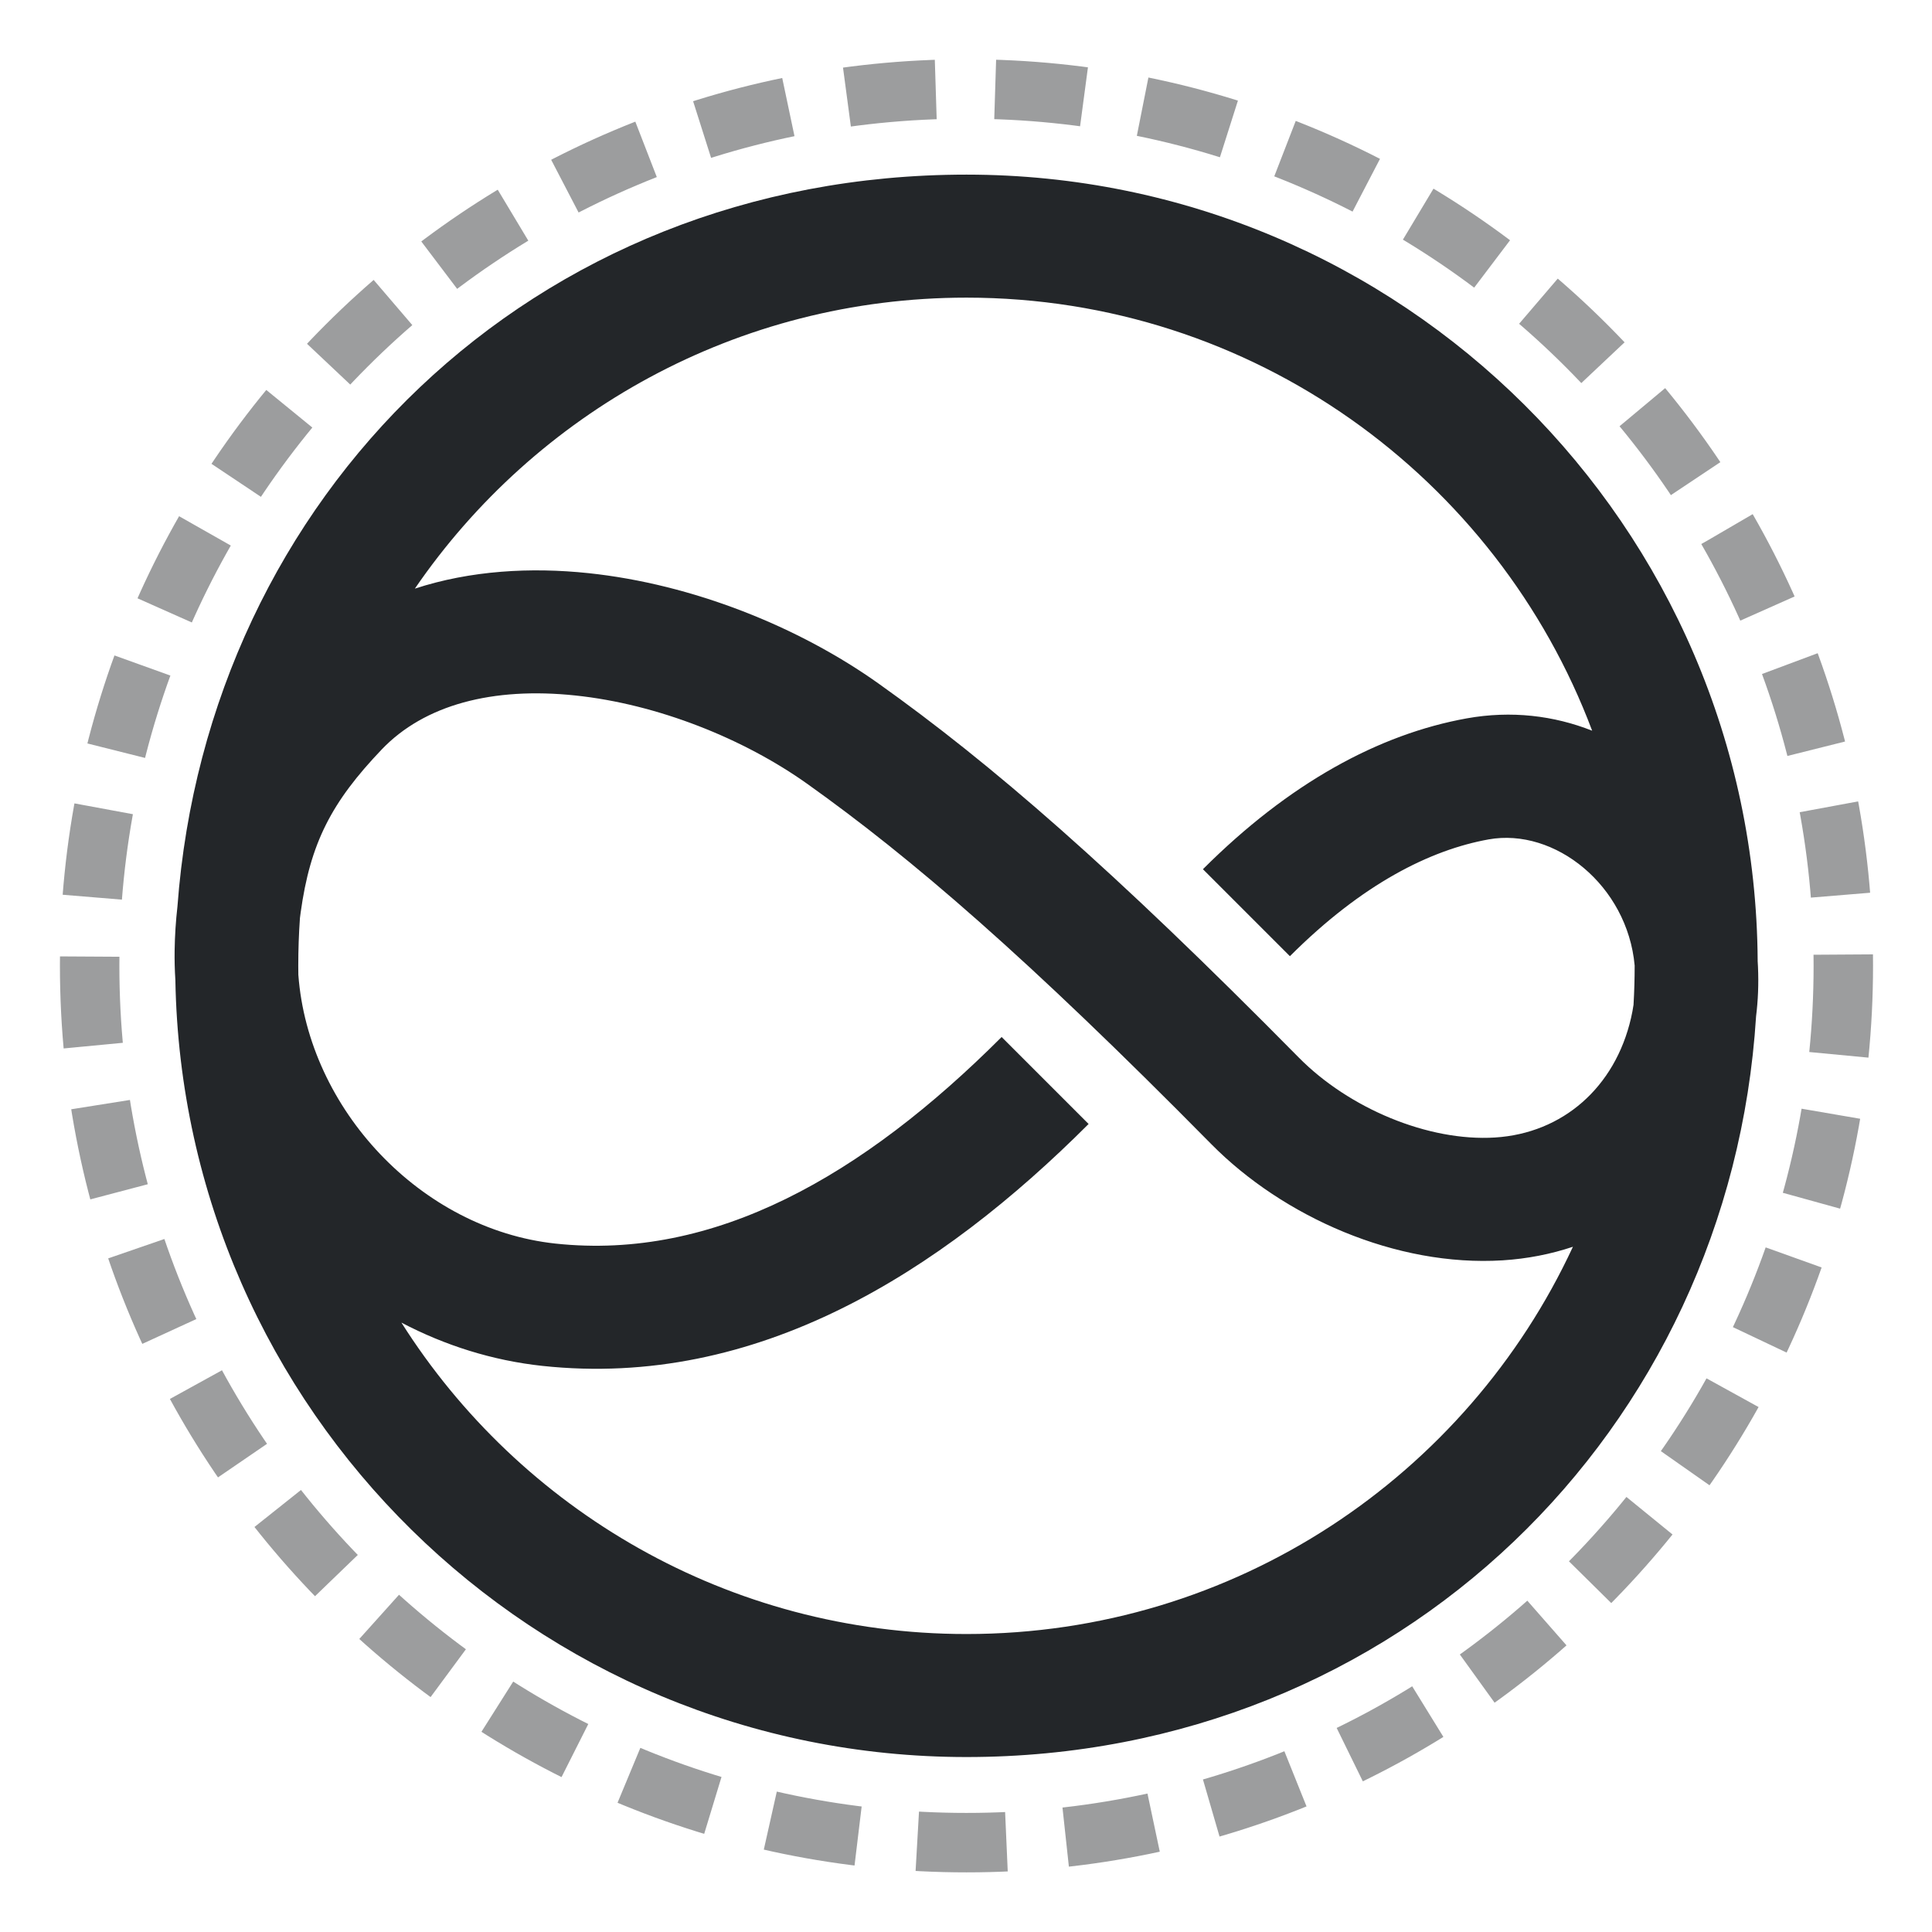
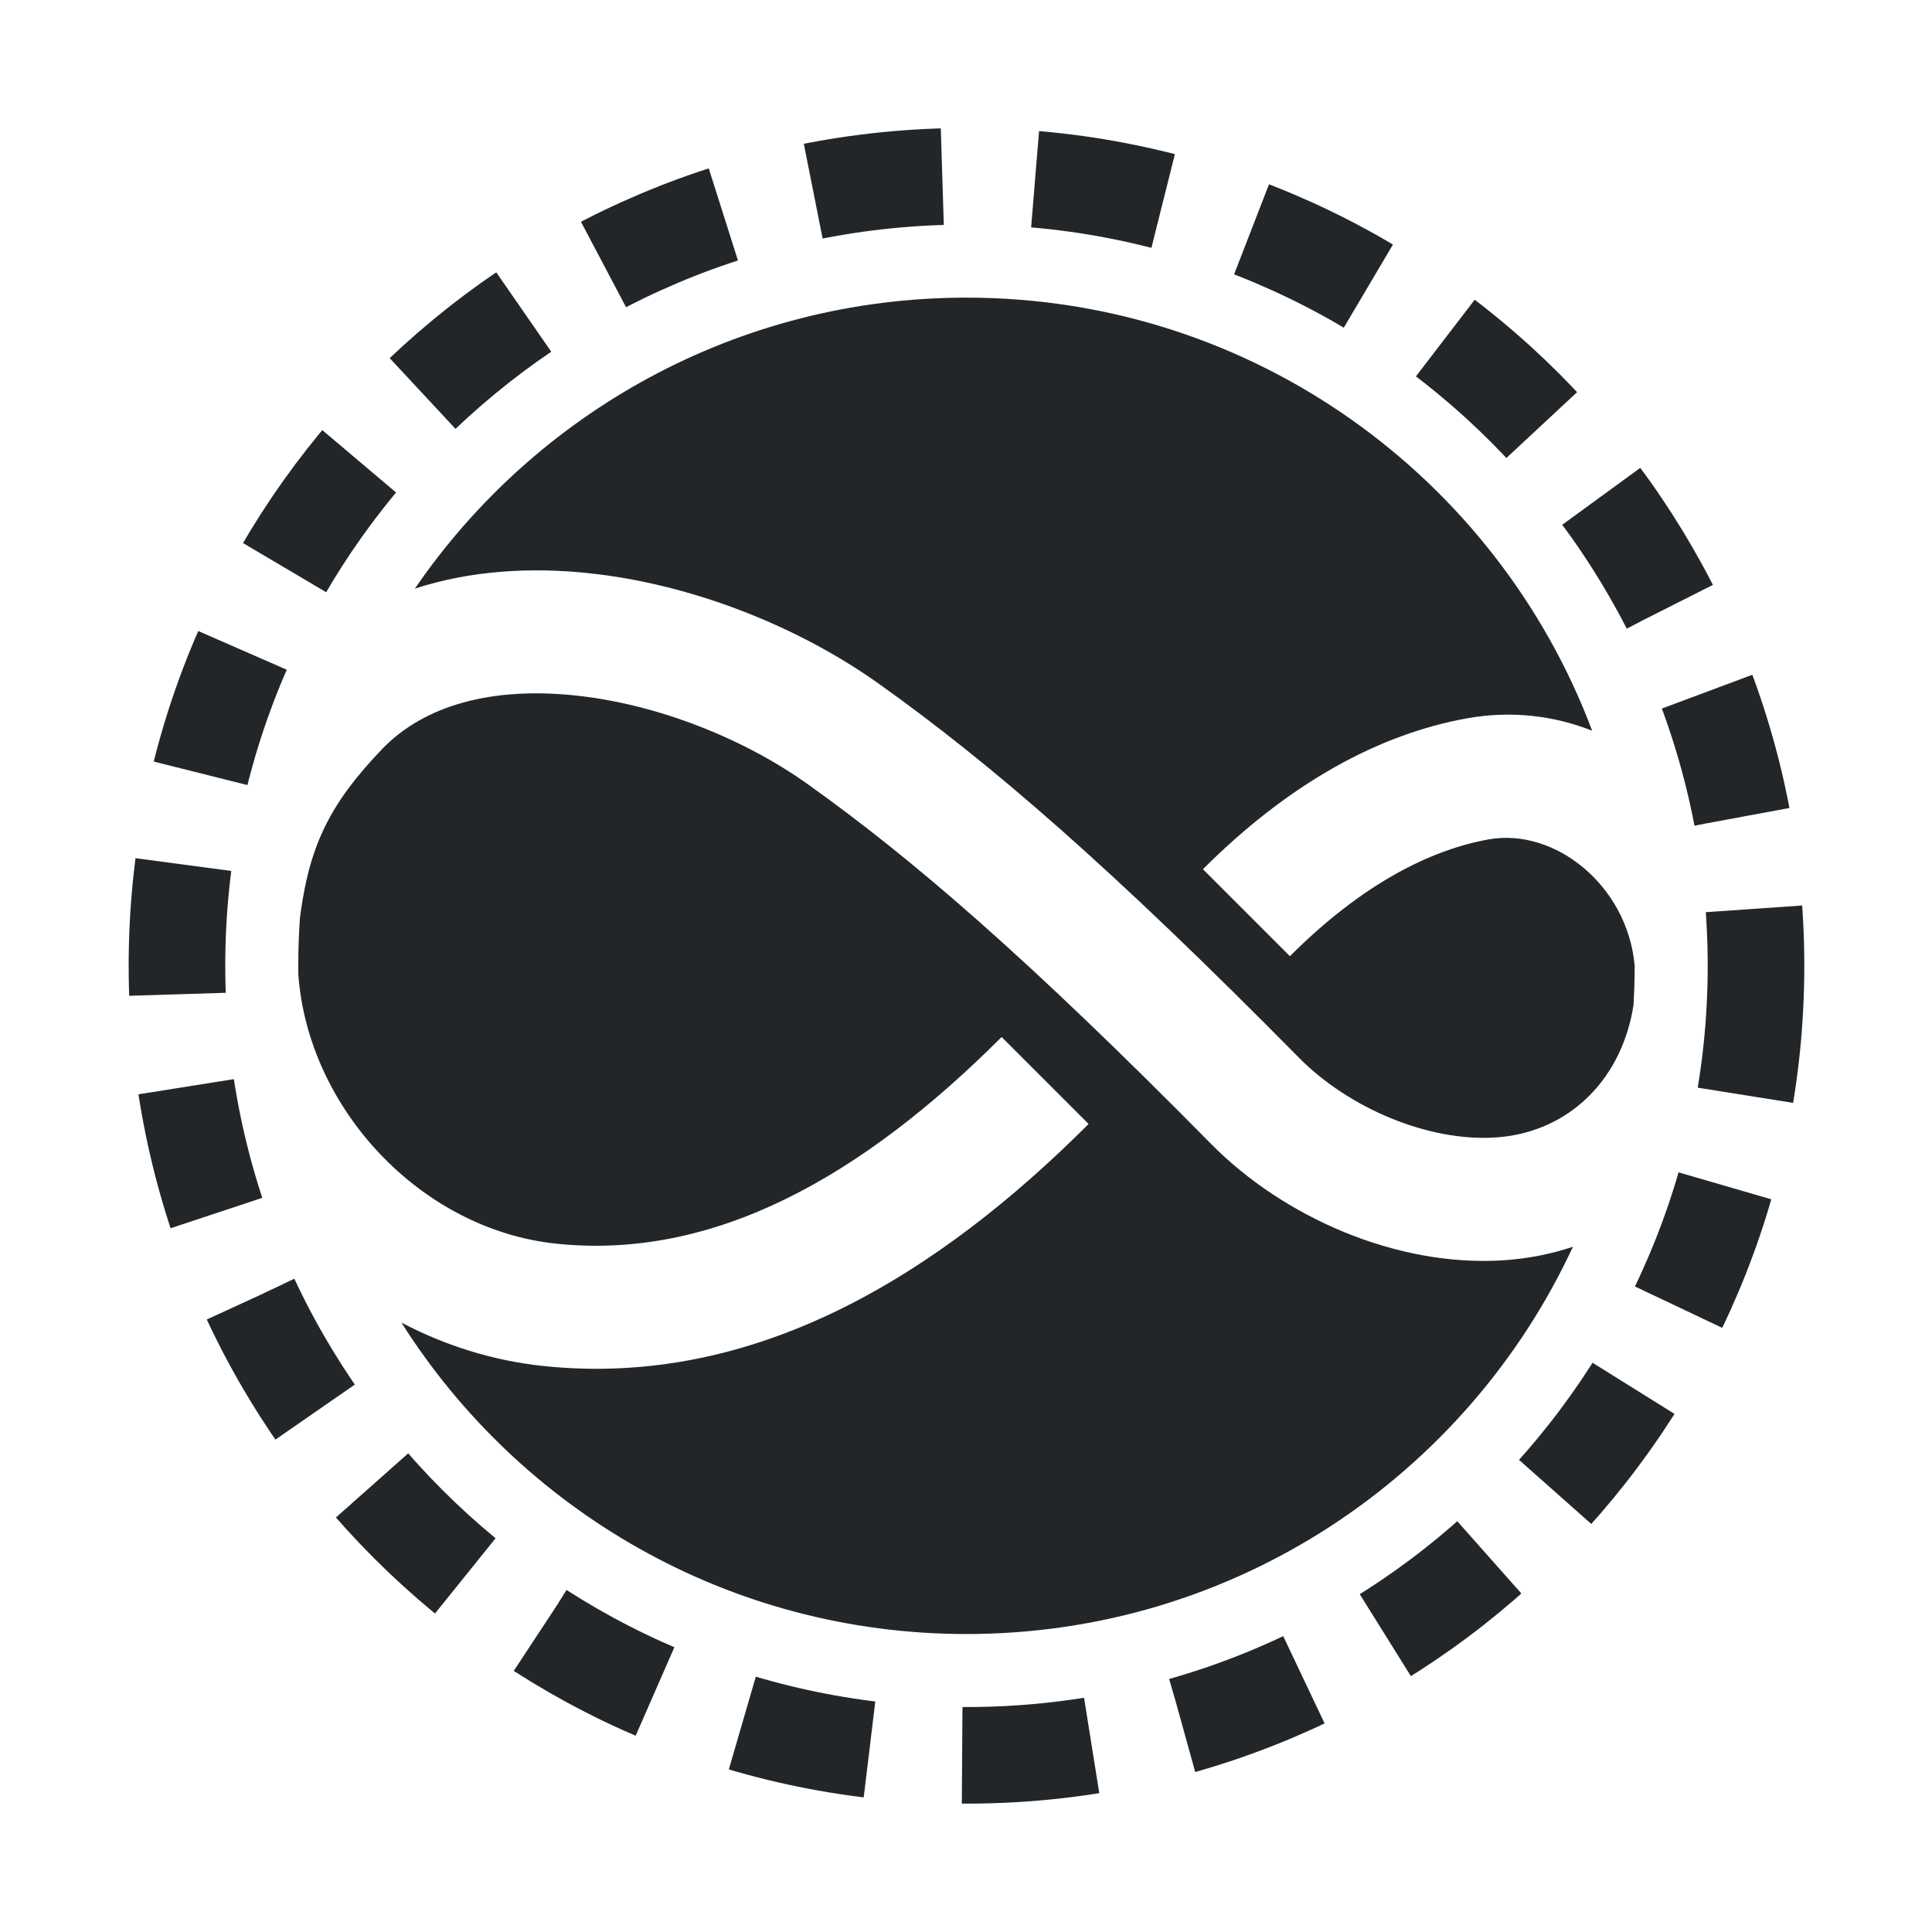
<svg xmlns="http://www.w3.org/2000/svg" viewBox="-47 -47 520 520">
-   <style id="current-color-scheme" type="text/css">
-     .ColorScheme-Text {
-       color:#232629;
-     }
-   </style>
-   <g class="ColorScheme-Text">
-     <circle cx="213.13" cy="212.95" r="236" fill="none" stroke="currentColor" stroke-width="16" stroke-dasharray="24 16" opacity="0.45" />
-     <path fill="currentColor" fill-rule="evenodd" d="M376.36 288.56C347.8 350.11 285.45 392.8 213.13 392.8c-64.02 0-120.22-33.45-152.09-83.82 11.67 6.13 24.47 10.2 37.92 11.65 57.77 6.2 107.13-25.2 147.04-65.11l-23.41-23.41c-37.37 37.37-77.27 60.2-120.09 55.6-36.22-3.89-66.53-36.21-69.2-72.35l-.02-2.4c0-4.33.15-8.62.45-12.88l.19-1.46c2.59-18.72 8.27-29.69 21.79-43.87 11.5-12.06 29.88-16.91 52.16-14.56 22.14 2.33 45.31 11.61 62.43 23.8 28.01 19.95 58.99 46.56 108.69 96.92 19.33 19.59 49.75 33.11 78.47 31.31 6.64-.42 12.96-1.67 18.89-3.65zm16.32-65.2a46.31 46.31 0 0 1-.68 3.62c-4.3 18.71-18.42 31.04-36.61 32.18-17.94 1.13-39.32-7.84-52.82-21.52-50.4-51.06-82.88-79.14-113.05-100.62-21.51-15.32-50.06-26.8-78.17-29.76-15.48-1.63-31.69-.73-46.69 4.17 32.4-47.29 86.81-78.32 148.47-78.32 77.05 0 142.79 48.46 168.4 116.56-10.27-4.06-21.73-5.48-33.76-3.32-23.6 4.26-47.76 17.37-71 40.6l23.41 23.41c19.55-19.55 37.88-28.62 53.46-31.43 17.87-3.22 37.38 12.41 39.33 33.94v.08c0 3.49-.1 6.96-.3 10.4zm33.4-11.8C425.34 94.59 330.28 0 213.13 0S8.93 86.83.76 196.98c-.45 3.92-.7 7.87-.76 11.87a98.84 98.84 0 0 0 .2 7.9c2.02 115.86 96.58 209.16 212.92 209.16s205.53-88.09 212.53-199.37c.53-4.23.72-8.67.51-13.38-.02-.53-.06-1.07-.09-1.6z" />
-   </g>
+   <defs>
+     <style id="current-color-scheme" type="text/css">
+       .ColorScheme-Text {
+         color: #232629;
+       }
+     </style>
+   </defs>
+   <circle cx="213.13" cy="212.95" r="212.5" fill="none" stroke="currentColor" stroke-width="26" stroke-dasharray="35 25" class="ColorScheme-Text" />
+   <path class="ColorScheme-Text" fill="currentColor" d="M376.36 288.56C347.8 350.11 285.45 392.8 213.13 392.8c-64.02 0-120.22-33.45-152.09-83.82 11.67 6.13 24.47 10.2 37.92 11.65 57.77 6.2 107.13-25.2 147.04-65.11l-23.41-23.41c-37.37 37.37-77.27 60.2-120.09 55.6-36.22-3.89-66.53-36.21-69.2-72.35l-.02-2.4c0-4.33.15-8.62.45-12.88l.19-1.46c2.59-18.72 8.27-29.69 21.79-43.87 11.5-12.06 29.88-16.91 52.16-14.56 22.14 2.33 45.31 11.61 62.43 23.8 28.01 19.95 58.99 46.56 108.69 96.92 19.33 19.59 49.75 33.11 78.47 31.31 6.64-.42 12.96-1.67 18.89-3.65z" />
+   <path class="ColorScheme-Text" fill="currentColor" d="M392.68 223.36a46.31 46.31 0 0 1-.68 3.62c-4.3 18.71-18.42 31.04-36.61 32.18-17.94 1.13-39.32-7.84-52.82-21.52-50.4-51.06-82.88-79.14-113.05-100.62-21.51-15.32-50.06-26.8-78.17-29.76-15.48-1.63-31.69-.73-46.69 4.17 32.4-47.29 86.81-78.32 148.47-78.32 77.05 0 142.79 48.46 168.4 116.56-10.27-4.06-21.73-5.48-33.76-3.32-23.6 4.26-47.76 17.37-71 40.6l23.41 23.41c19.55-19.55 37.88-28.62 53.46-31.43 17.87-3.22 37.38 12.41 39.33 33.94v.08c0 3.49-.1 6.96-.3 10.4z" />
</svg>
